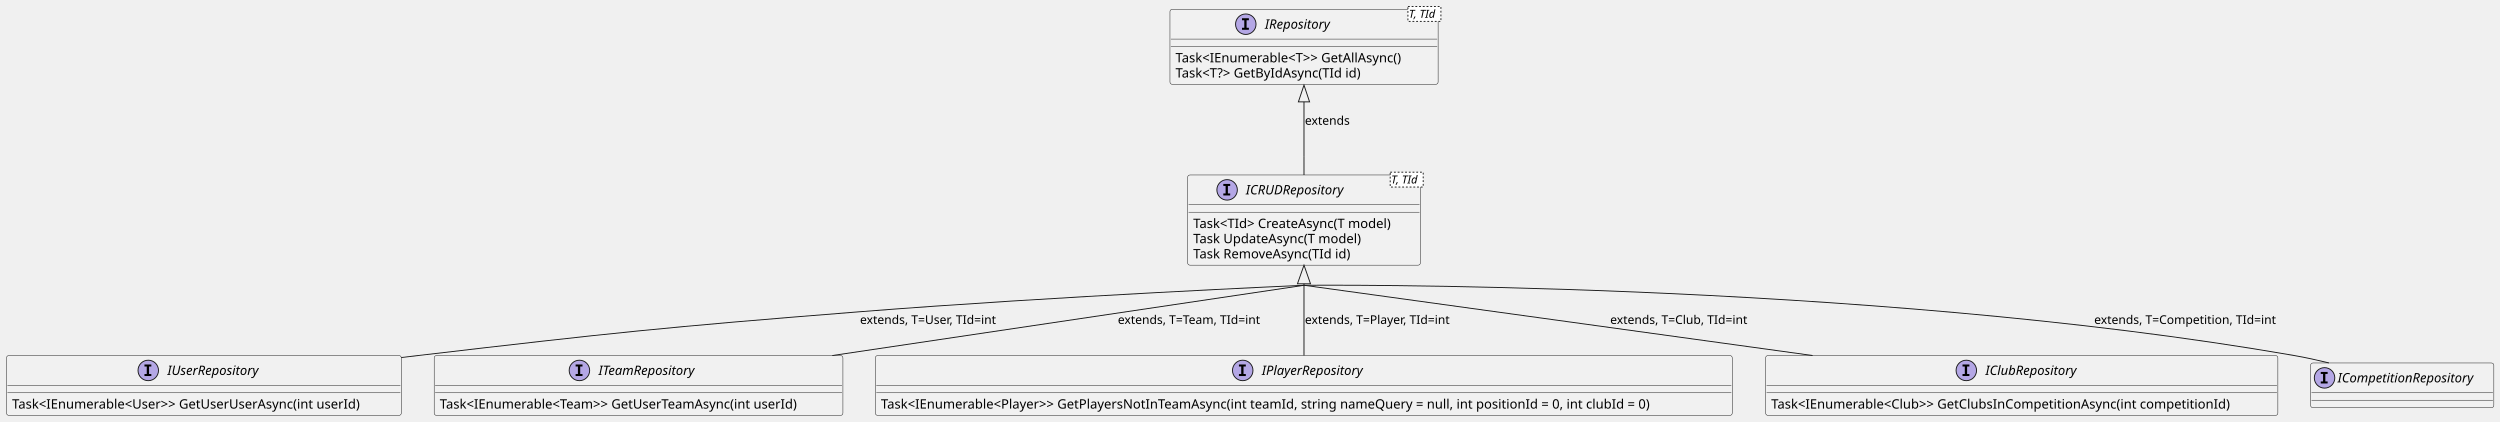
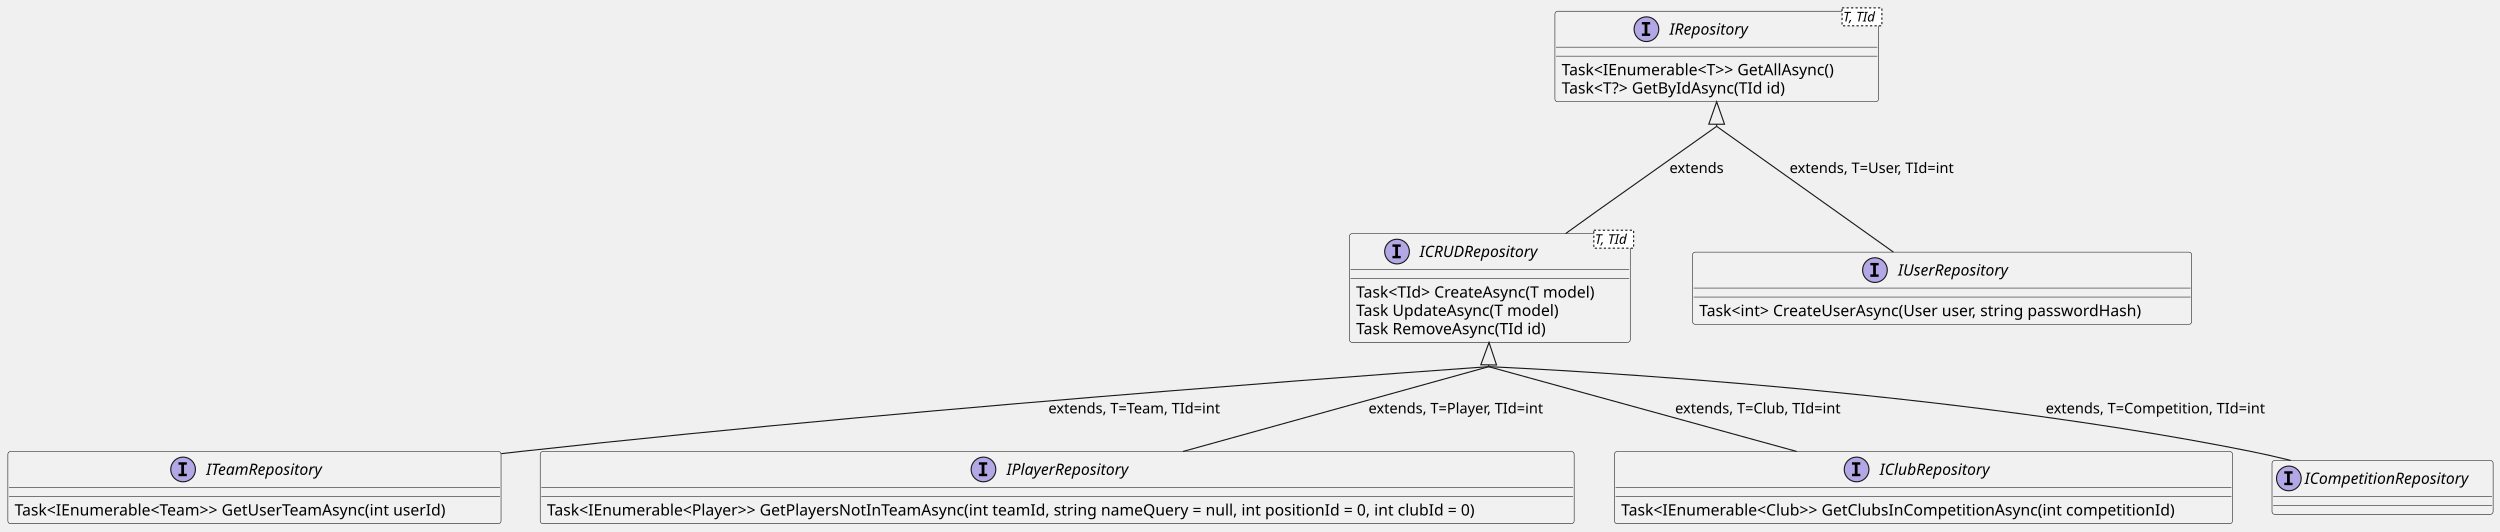
- <svg xmlns="http://www.w3.org/2000/svg" contentStyleType="text/css" data-diagram-type="CLASS" height="453px" preserveAspectRatio="none" style="width:2686px;height:453px;background:#FFFFFF;" version="1.1" viewBox="0 0 2686 453" width="2686px" zoomAndPan="magnify">
+ <svg xmlns="http://www.w3.org/2000/svg" contentStyleType="text/css" data-diagram-type="CLASS" height="473px" preserveAspectRatio="none" style="width:2226px;height:473px;background:#FFFFFF;" version="1.1" viewBox="0 0 2226 473" width="2226px" zoomAndPan="magnify">
  <defs />
  <g>
    <g id="elem_IRepository">
-       <rect codeLine="3" fill="#F1F1F1" height="80.594" id="IRepository" rx="2.5" ry="2.5" style="stroke:#181818;stroke-width:0.5;" width="288.11" x="1257" y="10" />
-       <ellipse cx="1338.482" cy="26" fill="#B4A7E5" rx="11" ry="11" style="stroke:#181818;stroke-width:1;" />
-       <path d="M1334.404,21.766 L1334.404,19.609 L1341.794,19.609 L1341.794,21.766 L1339.326,21.766 L1339.326,29.844 L1341.794,29.844 L1341.794,32 L1334.404,32 L1334.404,29.844 L1336.873,29.844 L1336.873,21.766 L1334.404,21.766 Z " fill="#000000" />
-       <text fill="#000000" font-family="sans-serif" font-size="14" font-style="italic" lengthAdjust="spacing" textLength="79.201" x="1358.982" y="30.847">IRepository</text>
-       <rect fill="#FFFFFF" height="15.969" style="stroke:#181818;stroke-width:1;stroke-dasharray:2.0,2.0;" width="35.445" x="1512.665" y="7" />
-       <text fill="#000000" font-family="sans-serif" font-size="12" font-style="italic" lengthAdjust="spacing" textLength="33.445" x="1513.665" y="19.139">T, TId</text>
-       <line style="stroke:#181818;stroke-width:0.5;" x1="1258" x2="1544.11" y1="42" y2="42" />
-       <line style="stroke:#181818;stroke-width:0.5;" x1="1258" x2="1544.11" y1="50" y2="50" />
-       <text fill="#000000" font-family="sans-serif" font-size="14" lengthAdjust="spacing" textLength="276.11" x="1263" y="66.995">Task&lt;IEnumerable&lt;T&gt;&gt; GetAllAsync()</text>
-       <text fill="#000000" font-family="sans-serif" font-size="14" lengthAdjust="spacing" textLength="223.727" x="1263" y="83.292">Task&lt;T?&gt; GetByIdAsync(TId id)</text>
+       <rect codeLine="3" fill="#F1F1F1" height="80.594" id="IRepository" rx="2.5" ry="2.5" style="stroke:#181818;stroke-width:0.5;" width="288.11" x="1384.5" y="10" />
+       <ellipse cx="1465.982" cy="26" fill="#B4A7E5" rx="11" ry="11" style="stroke:#181818;stroke-width:1;" />
+       <path d="M1461.904,21.766 L1461.904,19.609 L1469.294,19.609 L1469.294,21.766 L1466.826,21.766 L1466.826,29.844 L1469.294,29.844 L1469.294,32 L1461.904,32 L1461.904,29.844 L1464.373,29.844 L1464.373,21.766 L1461.904,21.766 Z " fill="#000000" />
+       <text fill="#000000" font-family="sans-serif" font-size="14" font-style="italic" lengthAdjust="spacing" textLength="79.201" x="1486.482" y="30.847">IRepository</text>
+       <rect fill="#FFFFFF" height="15.969" style="stroke:#181818;stroke-width:1;stroke-dasharray:2.0,2.0;" width="35.445" x="1640.165" y="7" />
+       <text fill="#000000" font-family="sans-serif" font-size="12" font-style="italic" lengthAdjust="spacing" textLength="33.445" x="1641.165" y="19.139">T, TId</text>
+       <line style="stroke:#181818;stroke-width:0.5;" x1="1385.5" x2="1671.61" y1="42" y2="42" />
+       <line style="stroke:#181818;stroke-width:0.5;" x1="1385.5" x2="1671.61" y1="50" y2="50" />
+       <text fill="#000000" font-family="sans-serif" font-size="14" lengthAdjust="spacing" textLength="276.11" x="1390.5" y="66.995">Task&lt;IEnumerable&lt;T&gt;&gt; GetAllAsync()</text>
+       <text fill="#000000" font-family="sans-serif" font-size="14" lengthAdjust="spacing" textLength="223.727" x="1390.5" y="83.292">Task&lt;T?&gt; GetByIdAsync(TId id)</text>
    </g>
+     <polygon fill="#FFFFFF" fill-opacity="0" points="1528.519,90.594,1535.502,110.6,1521.502,110.588" style="stroke:#181818;stroke-width:1;" />
+     <line style="stroke:#181818;stroke-width:1;" x1="1528.502" x2="1528.5" y1="110.594" y2="112.5" />
    <g id="elem_ICRUDRepository">
-       <rect codeLine="8" fill="#F1F1F1" height="96.891" id="ICRUDRepository" rx="2.5" ry="2.5" style="stroke:#181818;stroke-width:0.5;" width="250.082" x="1276" y="188" />
-       <ellipse cx="1318.407" cy="204" fill="#B4A7E5" rx="11" ry="11" style="stroke:#181818;stroke-width:1;" />
-       <path d="M1314.329,199.766 L1314.329,197.609 L1321.72,197.609 L1321.72,199.766 L1319.251,199.766 L1319.251,207.844 L1321.72,207.844 L1321.72,210 L1314.329,210 L1314.329,207.844 L1316.798,207.844 L1316.798,199.766 L1314.329,199.766 Z " fill="#000000" />
-       <text fill="#000000" font-family="sans-serif" font-size="14" font-style="italic" lengthAdjust="spacing" textLength="119.731" x="1338.498" y="208.847">ICRUDRepository</text>
-       <rect fill="#FFFFFF" height="15.969" style="stroke:#181818;stroke-width:1;stroke-dasharray:2.0,2.0;" width="35.445" x="1493.637" y="185" />
-       <text fill="#000000" font-family="sans-serif" font-size="12" font-style="italic" lengthAdjust="spacing" textLength="33.445" x="1494.637" y="197.139">T, TId</text>
-       <line style="stroke:#181818;stroke-width:0.5;" x1="1277" x2="1525.082" y1="220" y2="220" />
-       <line style="stroke:#181818;stroke-width:0.5;" x1="1277" x2="1525.082" y1="228" y2="228" />
-       <text fill="#000000" font-family="sans-serif" font-size="14" lengthAdjust="spacing" textLength="238.082" x="1282" y="244.995">Task&lt;TId&gt; CreateAsync(T model)</text>
-       <text fill="#000000" font-family="sans-serif" font-size="14" lengthAdjust="spacing" textLength="196.93" x="1282" y="261.292">Task UpdateAsync(T model)</text>
-       <text fill="#000000" font-family="sans-serif" font-size="14" lengthAdjust="spacing" textLength="185.869" x="1282" y="277.589">Task RemoveAsync(TId id)</text>
+       <rect codeLine="8" fill="#F1F1F1" height="96.891" id="ICRUDRepository" rx="2.5" ry="2.5" style="stroke:#181818;stroke-width:0.5;" width="250.082" x="1201.5" y="208" />
+       <ellipse cx="1243.907" cy="224" fill="#B4A7E5" rx="11" ry="11" style="stroke:#181818;stroke-width:1;" />
+       <path d="M1239.829,219.766 L1239.829,217.609 L1247.22,217.609 L1247.22,219.766 L1244.751,219.766 L1244.751,227.844 L1247.22,227.844 L1247.22,230 L1239.829,230 L1239.829,227.844 L1242.298,227.844 L1242.298,219.766 L1239.829,219.766 Z " fill="#000000" />
+       <text fill="#000000" font-family="sans-serif" font-size="14" font-style="italic" lengthAdjust="spacing" textLength="119.731" x="1263.998" y="228.847">ICRUDRepository</text>
+       <rect fill="#FFFFFF" height="15.969" style="stroke:#181818;stroke-width:1;stroke-dasharray:2.0,2.0;" width="35.445" x="1419.137" y="205" />
+       <text fill="#000000" font-family="sans-serif" font-size="12" font-style="italic" lengthAdjust="spacing" textLength="33.445" x="1420.137" y="217.139">T, TId</text>
+       <line style="stroke:#181818;stroke-width:0.5;" x1="1202.5" x2="1450.582" y1="240" y2="240" />
+       <line style="stroke:#181818;stroke-width:0.5;" x1="1202.5" x2="1450.582" y1="248" y2="248" />
+       <text fill="#000000" font-family="sans-serif" font-size="14" lengthAdjust="spacing" textLength="238.082" x="1207.5" y="264.995">Task&lt;TId&gt; CreateAsync(T model)</text>
+       <text fill="#000000" font-family="sans-serif" font-size="14" lengthAdjust="spacing" textLength="196.93" x="1207.5" y="281.292">Task UpdateAsync(T model)</text>
+       <text fill="#000000" font-family="sans-serif" font-size="14" lengthAdjust="spacing" textLength="185.869" x="1207.5" y="297.589">Task RemoveAsync(TId id)</text>
    </g>
-     <polygon fill="#FFFFFF" fill-opacity="0" points="1401.013,284.891,1408.001,304.895,1394.001,304.887" style="stroke:#181818;stroke-width:1;" />
-     <line style="stroke:#181818;stroke-width:1;" x1="1401.001" x2="1401" y1="304.891" y2="306.5" />
-     <line style="stroke:#181818;stroke-width:1;" x1="1401.012" x2="1401" y1="188" y2="167.79" />
+     <polygon fill="#FFFFFF" fill-opacity="0" points="1325.821,304.891,1332.523,324.992,1318.525,324.784" style="stroke:#181818;stroke-width:1;" />
+     <line style="stroke:#181818;stroke-width:1;" x1="1325.524" x2="1325.5" y1="324.888" y2="326.5" />
+     <line style="stroke:#181818;stroke-width:1;" x1="1394.002" x2="1421.88" y1="208" y2="187.98" />
    <g id="elem_IUserRepository">
-       <rect codeLine="15" fill="#F1F1F1" height="64.297" id="IUserRepository" rx="2.5" ry="2.5" style="stroke:#181818;stroke-width:0.5;" width="424.187" x="7" y="382" />
-       <ellipse cx="159.288" cy="398" fill="#B4A7E5" rx="11" ry="11" style="stroke:#181818;stroke-width:1;" />
-       <path d="M155.209,393.766 L155.209,391.609 L162.6,391.609 L162.6,393.766 L160.131,393.766 L160.131,401.844 L162.6,401.844 L162.6,404 L155.209,404 L155.209,401.844 L157.678,401.844 L157.678,393.766 L155.209,393.766 Z " fill="#000000" />
-       <text fill="#000000" font-family="sans-serif" font-size="14" font-style="italic" lengthAdjust="spacing" textLength="111.111" x="179.788" y="402.847">IUserRepository</text>
-       <line style="stroke:#181818;stroke-width:0.5;" x1="8" x2="430.187" y1="414" y2="414" />
-       <line style="stroke:#181818;stroke-width:0.5;" x1="8" x2="430.187" y1="422" y2="422" />
-       <text fill="#000000" font-family="sans-serif" font-size="14" lengthAdjust="spacing" textLength="412.187" x="13" y="438.995">Task&lt;IEnumerable&lt;User&gt;&gt; GetUserUserAsync(int userId)</text>
+       <rect codeLine="15" fill="#F1F1F1" height="64.297" id="IUserRepository" rx="2.5" ry="2.5" style="stroke:#181818;stroke-width:0.5;" width="444.503" x="1507" y="224.5" />
+       <ellipse cx="1669.446" cy="240.5" fill="#B4A7E5" rx="11" ry="11" style="stroke:#181818;stroke-width:1;" />
+       <path d="M1665.368,236.266 L1665.368,234.109 L1672.758,234.109 L1672.758,236.266 L1670.29,236.266 L1670.29,244.344 L1672.758,244.344 L1672.758,246.5 L1665.368,246.5 L1665.368,244.344 L1667.836,244.344 L1667.836,236.266 L1665.368,236.266 Z " fill="#000000" />
+       <text fill="#000000" font-family="sans-serif" font-size="14" font-style="italic" lengthAdjust="spacing" textLength="111.111" x="1689.946" y="245.347">IUserRepository</text>
+       <line style="stroke:#181818;stroke-width:0.5;" x1="1508" x2="1950.503" y1="256.5" y2="256.5" />
+       <line style="stroke:#181818;stroke-width:0.5;" x1="1508" x2="1950.503" y1="264.5" y2="264.5" />
+       <text fill="#000000" font-family="sans-serif" font-size="14" lengthAdjust="spacing" textLength="432.503" x="1513" y="281.495">Task&lt;int&gt; CreateUserAsync(User user, string passwordHash)</text>
    </g>
    <g id="elem_ITeamRepository">
-       <rect codeLine="20" fill="#F1F1F1" height="64.297" id="ITeamRepository" rx="2.5" ry="2.5" style="stroke:#181818;stroke-width:0.5;" width="439.13" x="466.5" y="382" />
-       <ellipse cx="622.523" cy="398" fill="#B4A7E5" rx="11" ry="11" style="stroke:#181818;stroke-width:1;" />
-       <path d="M618.445,393.766 L618.445,391.609 L625.836,391.609 L625.836,393.766 L623.367,393.766 L623.367,401.844 L625.836,401.844 L625.836,404 L618.445,404 L618.445,401.844 L620.914,401.844 L620.914,393.766 L618.445,393.766 Z " fill="#000000" />
-       <text fill="#000000" font-family="sans-serif" font-size="14" font-style="italic" lengthAdjust="spacing" textLength="118.583" x="643.023" y="402.847">ITeamRepository</text>
-       <line style="stroke:#181818;stroke-width:0.5;" x1="467.5" x2="904.63" y1="414" y2="414" />
-       <line style="stroke:#181818;stroke-width:0.5;" x1="467.5" x2="904.63" y1="422" y2="422" />
-       <text fill="#000000" font-family="sans-serif" font-size="14" lengthAdjust="spacing" textLength="427.13" x="472.5" y="438.995">Task&lt;IEnumerable&lt;Team&gt;&gt; GetUserTeamAsync(int userId)</text>
+       <rect codeLine="20" fill="#F1F1F1" height="64.297" id="ITeamRepository" rx="2.5" ry="2.5" style="stroke:#181818;stroke-width:0.5;" width="439.13" x="7" y="402" />
+       <ellipse cx="163.023" cy="418" fill="#B4A7E5" rx="11" ry="11" style="stroke:#181818;stroke-width:1;" />
+       <path d="M158.945,413.766 L158.945,411.609 L166.336,411.609 L166.336,413.766 L163.867,413.766 L163.867,421.844 L166.336,421.844 L166.336,424 L158.945,424 L158.945,421.844 L161.414,421.844 L161.414,413.766 L158.945,413.766 Z " fill="#000000" />
+       <text fill="#000000" font-family="sans-serif" font-size="14" font-style="italic" lengthAdjust="spacing" textLength="118.583" x="183.523" y="422.847">ITeamRepository</text>
+       <line style="stroke:#181818;stroke-width:0.5;" x1="8" x2="445.13" y1="434" y2="434" />
+       <line style="stroke:#181818;stroke-width:0.5;" x1="8" x2="445.13" y1="442" y2="442" />
+       <text fill="#000000" font-family="sans-serif" font-size="14" lengthAdjust="spacing" textLength="427.13" x="13" y="458.995">Task&lt;IEnumerable&lt;Team&gt;&gt; GetUserTeamAsync(int userId)</text>
    </g>
    <g id="elem_IPlayerRepository">
-       <rect codeLine="25" fill="#F1F1F1" height="64.297" id="IPlayerRepository" rx="2.5" ry="2.5" style="stroke:#181818;stroke-width:0.5;" width="920.633" x="940.5" y="382" />
-       <ellipse cx="1335.183" cy="398" fill="#B4A7E5" rx="11" ry="11" style="stroke:#181818;stroke-width:1;" />
-       <path d="M1331.105,393.766 L1331.105,391.609 L1338.496,391.609 L1338.496,393.766 L1336.027,393.766 L1336.027,401.844 L1338.496,401.844 L1338.496,404 L1331.105,404 L1331.105,401.844 L1333.574,401.844 L1333.574,393.766 L1331.105,393.766 Z " fill="#000000" />
-       <text fill="#000000" font-family="sans-serif" font-size="14" font-style="italic" lengthAdjust="spacing" textLength="122.767" x="1355.683" y="402.847">IPlayerRepository</text>
-       <line style="stroke:#181818;stroke-width:0.5;" x1="941.5" x2="1860.133" y1="414" y2="414" />
-       <line style="stroke:#181818;stroke-width:0.5;" x1="941.5" x2="1860.133" y1="422" y2="422" />
-       <text fill="#000000" font-family="sans-serif" font-size="14" lengthAdjust="spacing" textLength="908.633" x="946.5" y="438.995">Task&lt;IEnumerable&lt;Player&gt;&gt; GetPlayersNotInTeamAsync(int teamId, string nameQuery = null, int positionId = 0, int clubId = 0)</text>
+       <rect codeLine="25" fill="#F1F1F1" height="64.297" id="IPlayerRepository" rx="2.5" ry="2.5" style="stroke:#181818;stroke-width:0.5;" width="920.633" x="481" y="402" />
+       <ellipse cx="875.683" cy="418" fill="#B4A7E5" rx="11" ry="11" style="stroke:#181818;stroke-width:1;" />
+       <path d="M871.605,413.766 L871.605,411.609 L878.996,411.609 L878.996,413.766 L876.527,413.766 L876.527,421.844 L878.996,421.844 L878.996,424 L871.605,424 L871.605,421.844 L874.074,421.844 L874.074,413.766 L871.605,413.766 Z " fill="#000000" />
+       <text fill="#000000" font-family="sans-serif" font-size="14" font-style="italic" lengthAdjust="spacing" textLength="122.767" x="896.183" y="422.847">IPlayerRepository</text>
+       <line style="stroke:#181818;stroke-width:0.5;" x1="482" x2="1400.633" y1="434" y2="434" />
+       <line style="stroke:#181818;stroke-width:0.5;" x1="482" x2="1400.633" y1="442" y2="442" />
+       <text fill="#000000" font-family="sans-serif" font-size="14" lengthAdjust="spacing" textLength="908.633" x="487" y="458.995">Task&lt;IEnumerable&lt;Player&gt;&gt; GetPlayersNotInTeamAsync(int teamId, string nameQuery = null, int positionId = 0, int clubId = 0)</text>
    </g>
    <g id="elem_IClubRepository">
-       <rect codeLine="30" fill="#F1F1F1" height="64.297" id="IClubRepository" rx="2.5" ry="2.5" style="stroke:#181818;stroke-width:0.5;" width="550.337" x="1897" y="382" />
-       <ellipse cx="2112.606" cy="398" fill="#B4A7E5" rx="11" ry="11" style="stroke:#181818;stroke-width:1;" />
-       <path d="M2108.527,393.766 L2108.527,391.609 L2115.918,391.609 L2115.918,393.766 L2113.449,393.766 L2113.449,401.844 L2115.918,401.844 L2115.918,404 L2108.527,404 L2108.527,401.844 L2110.996,401.844 L2110.996,393.766 L2108.527,393.766 Z " fill="#000000" />
-       <text fill="#000000" font-family="sans-serif" font-size="14" font-style="italic" lengthAdjust="spacing" textLength="110.626" x="2133.106" y="402.847">IClubRepository</text>
-       <line style="stroke:#181818;stroke-width:0.5;" x1="1898" x2="2446.337" y1="414" y2="414" />
-       <line style="stroke:#181818;stroke-width:0.5;" x1="1898" x2="2446.337" y1="422" y2="422" />
-       <text fill="#000000" font-family="sans-serif" font-size="14" lengthAdjust="spacing" textLength="538.337" x="1903" y="438.995">Task&lt;IEnumerable&lt;Club&gt;&gt; GetClubsInCompetitionAsync(int competitionId)</text>
+       <rect codeLine="30" fill="#F1F1F1" height="64.297" id="IClubRepository" rx="2.5" ry="2.5" style="stroke:#181818;stroke-width:0.5;" width="550.337" x="1437.5" y="402" />
+       <ellipse cx="1653.105" cy="418" fill="#B4A7E5" rx="11" ry="11" style="stroke:#181818;stroke-width:1;" />
+       <path d="M1649.027,413.766 L1649.027,411.609 L1656.418,411.609 L1656.418,413.766 L1653.949,413.766 L1653.949,421.844 L1656.418,421.844 L1656.418,424 L1649.027,424 L1649.027,421.844 L1651.496,421.844 L1651.496,413.766 L1649.027,413.766 Z " fill="#000000" />
+       <text fill="#000000" font-family="sans-serif" font-size="14" font-style="italic" lengthAdjust="spacing" textLength="110.626" x="1673.605" y="422.847">IClubRepository</text>
+       <line style="stroke:#181818;stroke-width:0.5;" x1="1438.5" x2="1986.837" y1="434" y2="434" />
+       <line style="stroke:#181818;stroke-width:0.5;" x1="1438.5" x2="1986.837" y1="442" y2="442" />
+       <text fill="#000000" font-family="sans-serif" font-size="14" lengthAdjust="spacing" textLength="538.337" x="1443.5" y="458.995">Task&lt;IEnumerable&lt;Club&gt;&gt; GetClubsInCompetitionAsync(int competitionId)</text>
    </g>
    <g id="elem_ICompetitionRepository">
-       <rect codeLine="35" fill="#F1F1F1" height="48" id="ICompetitionRepository" rx="2.5" ry="2.5" style="stroke:#181818;stroke-width:0.5;" width="196.876" x="2482.5" y="390" />
-       <ellipse cx="2497.5" cy="406" fill="#B4A7E5" rx="11" ry="11" style="stroke:#181818;stroke-width:1;" />
-       <path d="M2493.422,401.766 L2493.422,399.609 L2500.812,399.609 L2500.812,401.766 L2498.344,401.766 L2498.344,409.844 L2500.812,409.844 L2500.812,412 L2493.422,412 L2493.422,409.844 L2495.891,409.844 L2495.891,401.766 L2493.422,401.766 Z " fill="#000000" />
-       <text fill="#000000" font-family="sans-serif" font-size="14" font-style="italic" lengthAdjust="spacing" textLength="164.876" x="2511.5" y="410.847">ICompetitionRepository</text>
-       <line style="stroke:#181818;stroke-width:0.5;" x1="2483.5" x2="2678.376" y1="422" y2="422" />
-       <line style="stroke:#181818;stroke-width:0.5;" x1="2483.5" x2="2678.376" y1="430" y2="430" />
+       <rect codeLine="35" fill="#F1F1F1" height="48" id="ICompetitionRepository" rx="2.5" ry="2.5" style="stroke:#181818;stroke-width:0.5;" width="196.876" x="2023" y="410" />
+       <ellipse cx="2038" cy="426" fill="#B4A7E5" rx="11" ry="11" style="stroke:#181818;stroke-width:1;" />
+       <path d="M2033.922,421.766 L2033.922,419.609 L2041.312,419.609 L2041.312,421.766 L2038.844,421.766 L2038.844,429.844 L2041.312,429.844 L2041.312,432 L2033.922,432 L2033.922,429.844 L2036.391,429.844 L2036.391,421.766 L2033.922,421.766 Z " fill="#000000" />
+       <text fill="#000000" font-family="sans-serif" font-size="14" font-style="italic" lengthAdjust="spacing" textLength="164.876" x="2052" y="430.847">ICompetitionRepository</text>
+       <line style="stroke:#181818;stroke-width:0.5;" x1="2024" x2="2218.876" y1="442" y2="442" />
+       <line style="stroke:#181818;stroke-width:0.5;" x1="2024" x2="2218.876" y1="450" y2="450" />
    </g>
    <g id="link_IRepository_ICRUDRepository">
-       <path codeLine="13" d="M1401,109.43 C1401,131.73 1401,142.12 1401,167.79 " fill="#FFFFFF" fill-opacity="0" id="IRepository-backto-ICRUDRepository" style="stroke:#181818;stroke-width:1;" />
-       <polygon fill="#FFFFFF" fill-opacity="0" points="1401,91.43,1395,109.43,1407,109.43,1401,91.43" style="stroke:#181818;stroke-width:1;" />
-       <text fill="#000000" font-family="sans-serif" font-size="13" lengthAdjust="spacing" textLength="52.051" x="1402" y="134.067">extends</text>
+       <path codeLine="13" d="M1528.5,112.5 C1528.5,112.5 1474.18,150.95 1421.88,187.98 " fill="#FFFFFF" fill-opacity="0" id="IRepository-backto-ICRUDRepository" style="stroke:#181818;stroke-width:1;" />
+       <text fill="#000000" font-family="sans-serif" font-size="13" lengthAdjust="spacing" textLength="52.051" x="1486.5" y="154.067">extends</text>
    </g>
-     <g id="link_ICRUDRepository_IUserRepository">
-       <path codeLine="18" d="M1401,306.5 C1401,306.5 1135.15,318.16 923,335 C711.96,351.75 659.27,357.41 449,382 C443.1,382.69 437.11,383.4 431.07,384.14 " fill="#FFFFFF" fill-opacity="0" id="ICRUDRepository-backto-IUserRepository" style="stroke:#181818;stroke-width:1;" />
-       <text fill="#000000" font-family="sans-serif" font-size="13" lengthAdjust="spacing" textLength="164.912" x="924" y="348.067">extends, T=User, TId=int</text>
+     <g id="link_IRepository_IUserRepository">
+       <path codeLine="18" d="M1528.5,112.5 C1528.5,112.5 1626.77,182.41 1685.89,224.47 " fill="#FFFFFF" fill-opacity="0" id="IRepository-backto-IUserRepository" style="stroke:#181818;stroke-width:1;" />
+       <text fill="#000000" font-family="sans-serif" font-size="13" lengthAdjust="spacing" textLength="164.912" x="1593.5" y="154.067">extends, T=User, TId=int</text>
    </g>
    <g id="link_ICRUDRepository_ITeamRepository">
-       <path codeLine="23" d="M1401,306.5 C1401,306.5 1105.32,350.54 894.25,381.98 " fill="#FFFFFF" fill-opacity="0" id="ICRUDRepository-backto-ITeamRepository" style="stroke:#181818;stroke-width:1;" />
-       <text fill="#000000" font-family="sans-serif" font-size="13" lengthAdjust="spacing" textLength="171.85" x="1201" y="348.067">extends, T=Team, TId=int</text>
+       <path codeLine="23" d="M1325.5,326.5 C1325.5,326.5 845.74,359.68 463.5,402 C457.83,402.63 452.08,403.28 446.29,403.95 " fill="#FFFFFF" fill-opacity="0" id="ICRUDRepository-backto-ITeamRepository" style="stroke:#181818;stroke-width:1;" />
+       <text fill="#000000" font-family="sans-serif" font-size="13" lengthAdjust="spacing" textLength="171.85" x="933.5" y="368.067">extends, T=Team, TId=int</text>
    </g>
    <g id="link_ICRUDRepository_IPlayerRepository">
-       <path codeLine="28" d="M1401,306.5 C1401,306.5 1401,350.47 1401,381.91 " fill="#FFFFFF" fill-opacity="0" id="ICRUDRepository-backto-IPlayerRepository" style="stroke:#181818;stroke-width:1;" />
-       <text fill="#000000" font-family="sans-serif" font-size="13" lengthAdjust="spacing" textLength="175.735" x="1402" y="348.067">extends, T=Player, TId=int</text>
+       <path codeLine="28" d="M1325.5,326.5 C1325.5,326.5 1166.7,370.54 1053.34,401.98 " fill="#FFFFFF" fill-opacity="0" id="ICRUDRepository-backto-IPlayerRepository" style="stroke:#181818;stroke-width:1;" />
+       <text fill="#000000" font-family="sans-serif" font-size="13" lengthAdjust="spacing" textLength="175.735" x="1218.5" y="368.067">extends, T=Player, TId=int</text>
    </g>
    <g id="link_ICRUDRepository_IClubRepository">
-       <path codeLine="33" d="M1401,306.5 C1401,306.5 1719.84,350.54 1947.44,381.98 " fill="#FFFFFF" fill-opacity="0" id="ICRUDRepository-backto-IClubRepository" style="stroke:#181818;stroke-width:1;" />
-       <text fill="#000000" font-family="sans-serif" font-size="13" lengthAdjust="spacing" textLength="164.461" x="1730" y="348.067">extends, T=Club, TId=int</text>
+       <path codeLine="33" d="M1325.5,326.5 C1325.5,326.5 1485.54,370.54 1599.78,401.98 " fill="#FFFFFF" fill-opacity="0" id="ICRUDRepository-backto-IClubRepository" style="stroke:#181818;stroke-width:1;" />
+       <text fill="#000000" font-family="sans-serif" font-size="13" lengthAdjust="spacing" textLength="164.461" x="1491.5" y="368.067">extends, T=Club, TId=int</text>
    </g>
    <g id="link_ICRUDRepository_ICompetitionRepository">
-       <path codeLine="37" d="M1401,306.5 C1401,306.5 1997.94,300.73 2465,382 C2477.12,384.11 2489.81,386.89 2502.17,389.93 " fill="#FFFFFF" fill-opacity="0" id="ICRUDRepository-backto-ICompetitionRepository" style="stroke:#181818;stroke-width:1;" />
-       <text fill="#000000" font-family="sans-serif" font-size="13" lengthAdjust="spacing" textLength="214.836" x="2250" y="348.067">extends, T=Competition, TId=int</text>
+       <path codeLine="37" d="M1325.5,326.5 C1325.5,326.5 1706.81,342.22 2004.5,402 C2015.93,404.3 2027.91,407.05 2039.65,409.96 " fill="#FFFFFF" fill-opacity="0" id="ICRUDRepository-backto-ICompetitionRepository" style="stroke:#181818;stroke-width:1;" />
+       <text fill="#000000" font-family="sans-serif" font-size="13" lengthAdjust="spacing" textLength="214.836" x="1821.5" y="368.067">extends, T=Competition, TId=int</text>
    </g>
  </g>
</svg>
